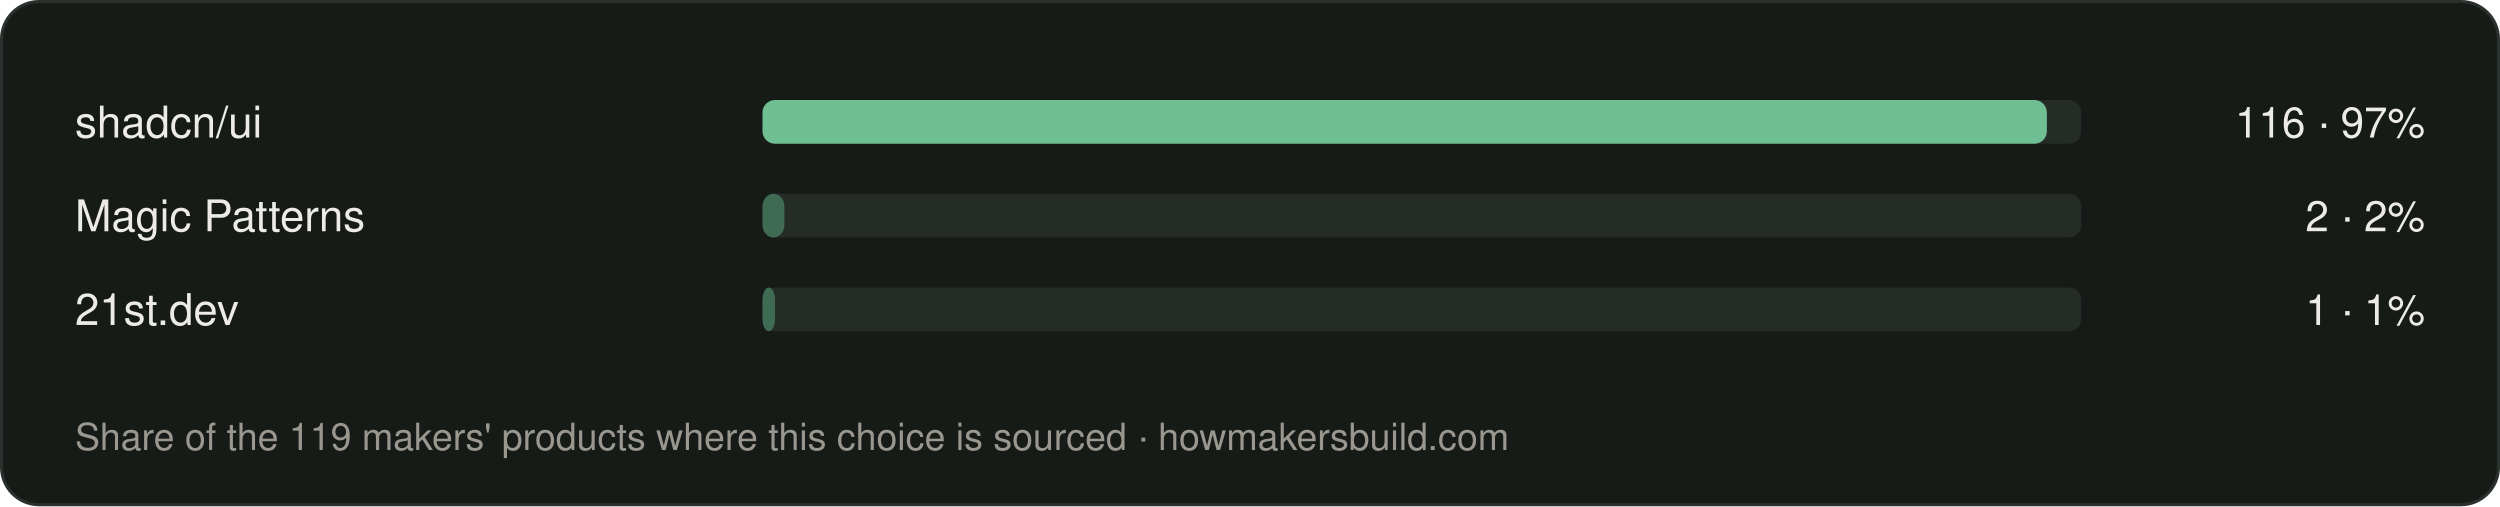
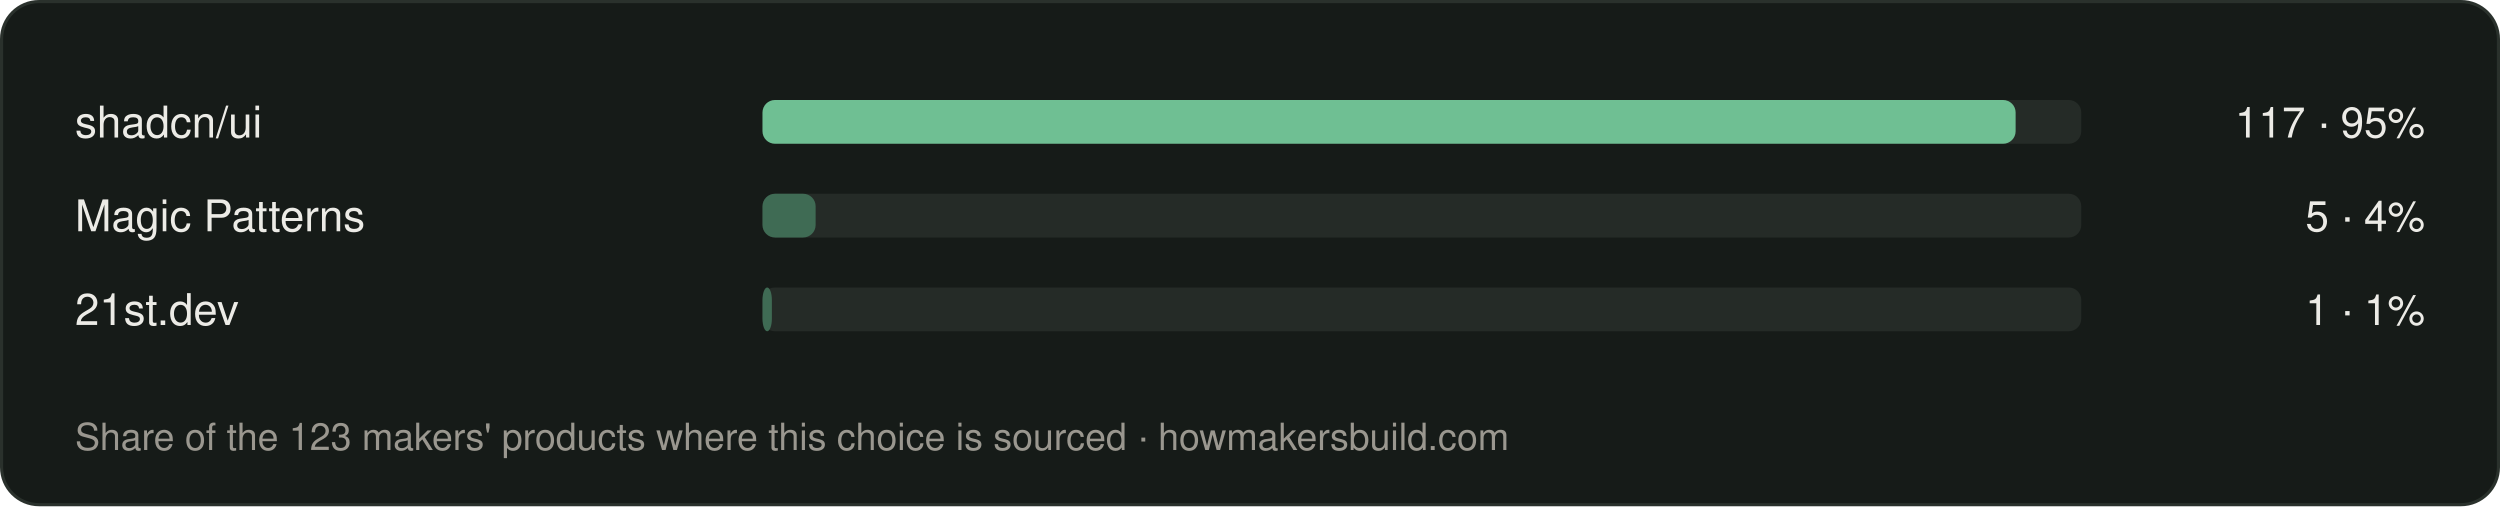
<svg xmlns="http://www.w3.org/2000/svg" width="800" height="162" viewBox="0 0 800 162" font-family="-apple-system, BlinkMacSystemFont, 'Segoe UI', Helvetica, Arial, sans-serif">
  <rect x="0.5" y="0.5" width="799" height="161" rx="12" fill="#161b18" stroke="#2a312c" />
  <text x="24" y="44" font-size="14" fill="#ecebe6">shadcn/ui</text>
  <rect x="244" y="32" width="422" height="14" rx="4" fill="#252b27" />
-   <rect x="244" y="32" width="411" height="14" rx="4" fill="#6fbf93" />
-   <text x="776" y="44" font-size="13.5" text-anchor="end" fill="#ecebe6">116 · 97%</text>
+   <rect x="244" y="32" width="401" height="14" rx="4" fill="#6fbf93" />
+   <text x="776" y="44" font-size="13.5" text-anchor="end" fill="#ecebe6">117 · 95%</text>
  <text x="24" y="74" font-size="14" fill="#ecebe6">Magic Patterns</text>
  <rect x="244" y="62" width="422" height="14" rx="4" fill="#252b27" />
-   <rect x="244" y="62" width="7" height="14" rx="4" fill="#3f6b54" />
-   <text x="776" y="74" font-size="13.5" text-anchor="end" fill="#ecebe6">2 · 2%</text>
+   <rect x="244" y="62" width="17" height="14" rx="4" fill="#3f6b54" />
+   <text x="776" y="74" font-size="13.5" text-anchor="end" fill="#ecebe6">5 · 4%</text>
  <text x="24" y="104" font-size="14" fill="#ecebe6">21st.dev</text>
  <rect x="244" y="92" width="422" height="14" rx="4" fill="#252b27" />
-   <rect x="244" y="92" width="4" height="14" rx="4" fill="#3f6b54" />
+   <rect x="244" y="92" width="3" height="14" rx="4" fill="#3f6b54" />
  <text x="776" y="104" font-size="13.5" text-anchor="end" fill="#ecebe6">1 · 1%</text>
-   <text x="24" y="144" font-size="12" fill="#9a978f">Share of the 119 makers' products where this choice is sourced · howmakersbuild.com</text>
+   <text x="24" y="144" font-size="12" fill="#9a978f">Share of the 123 makers' products where this choice is sourced · howmakersbuild.com</text>
</svg>
